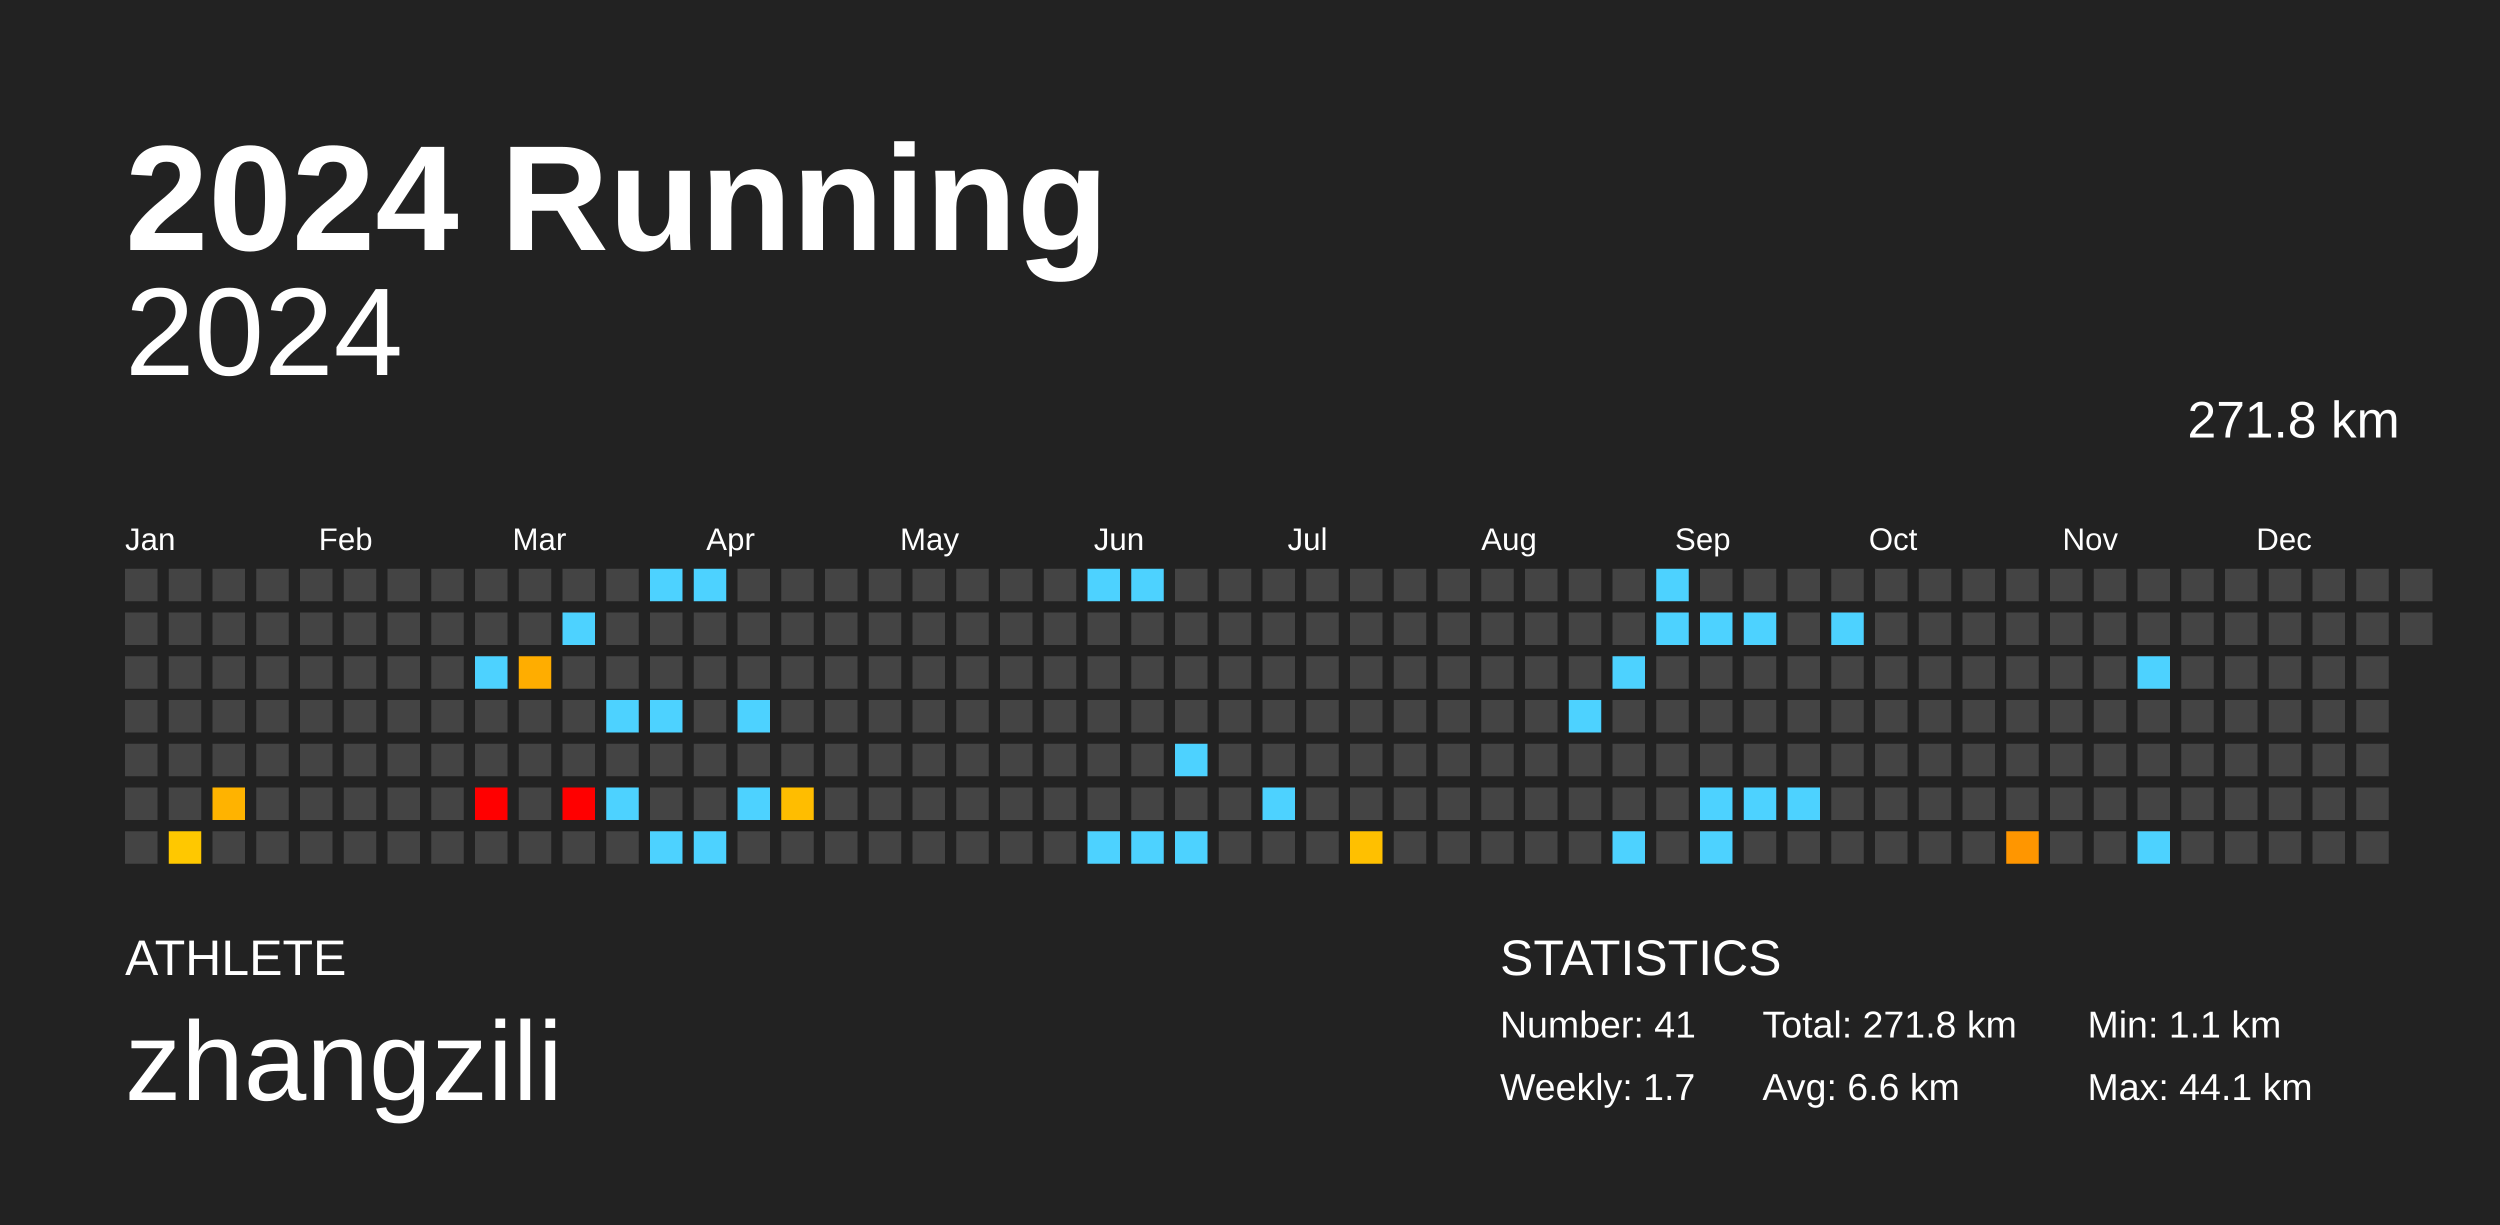
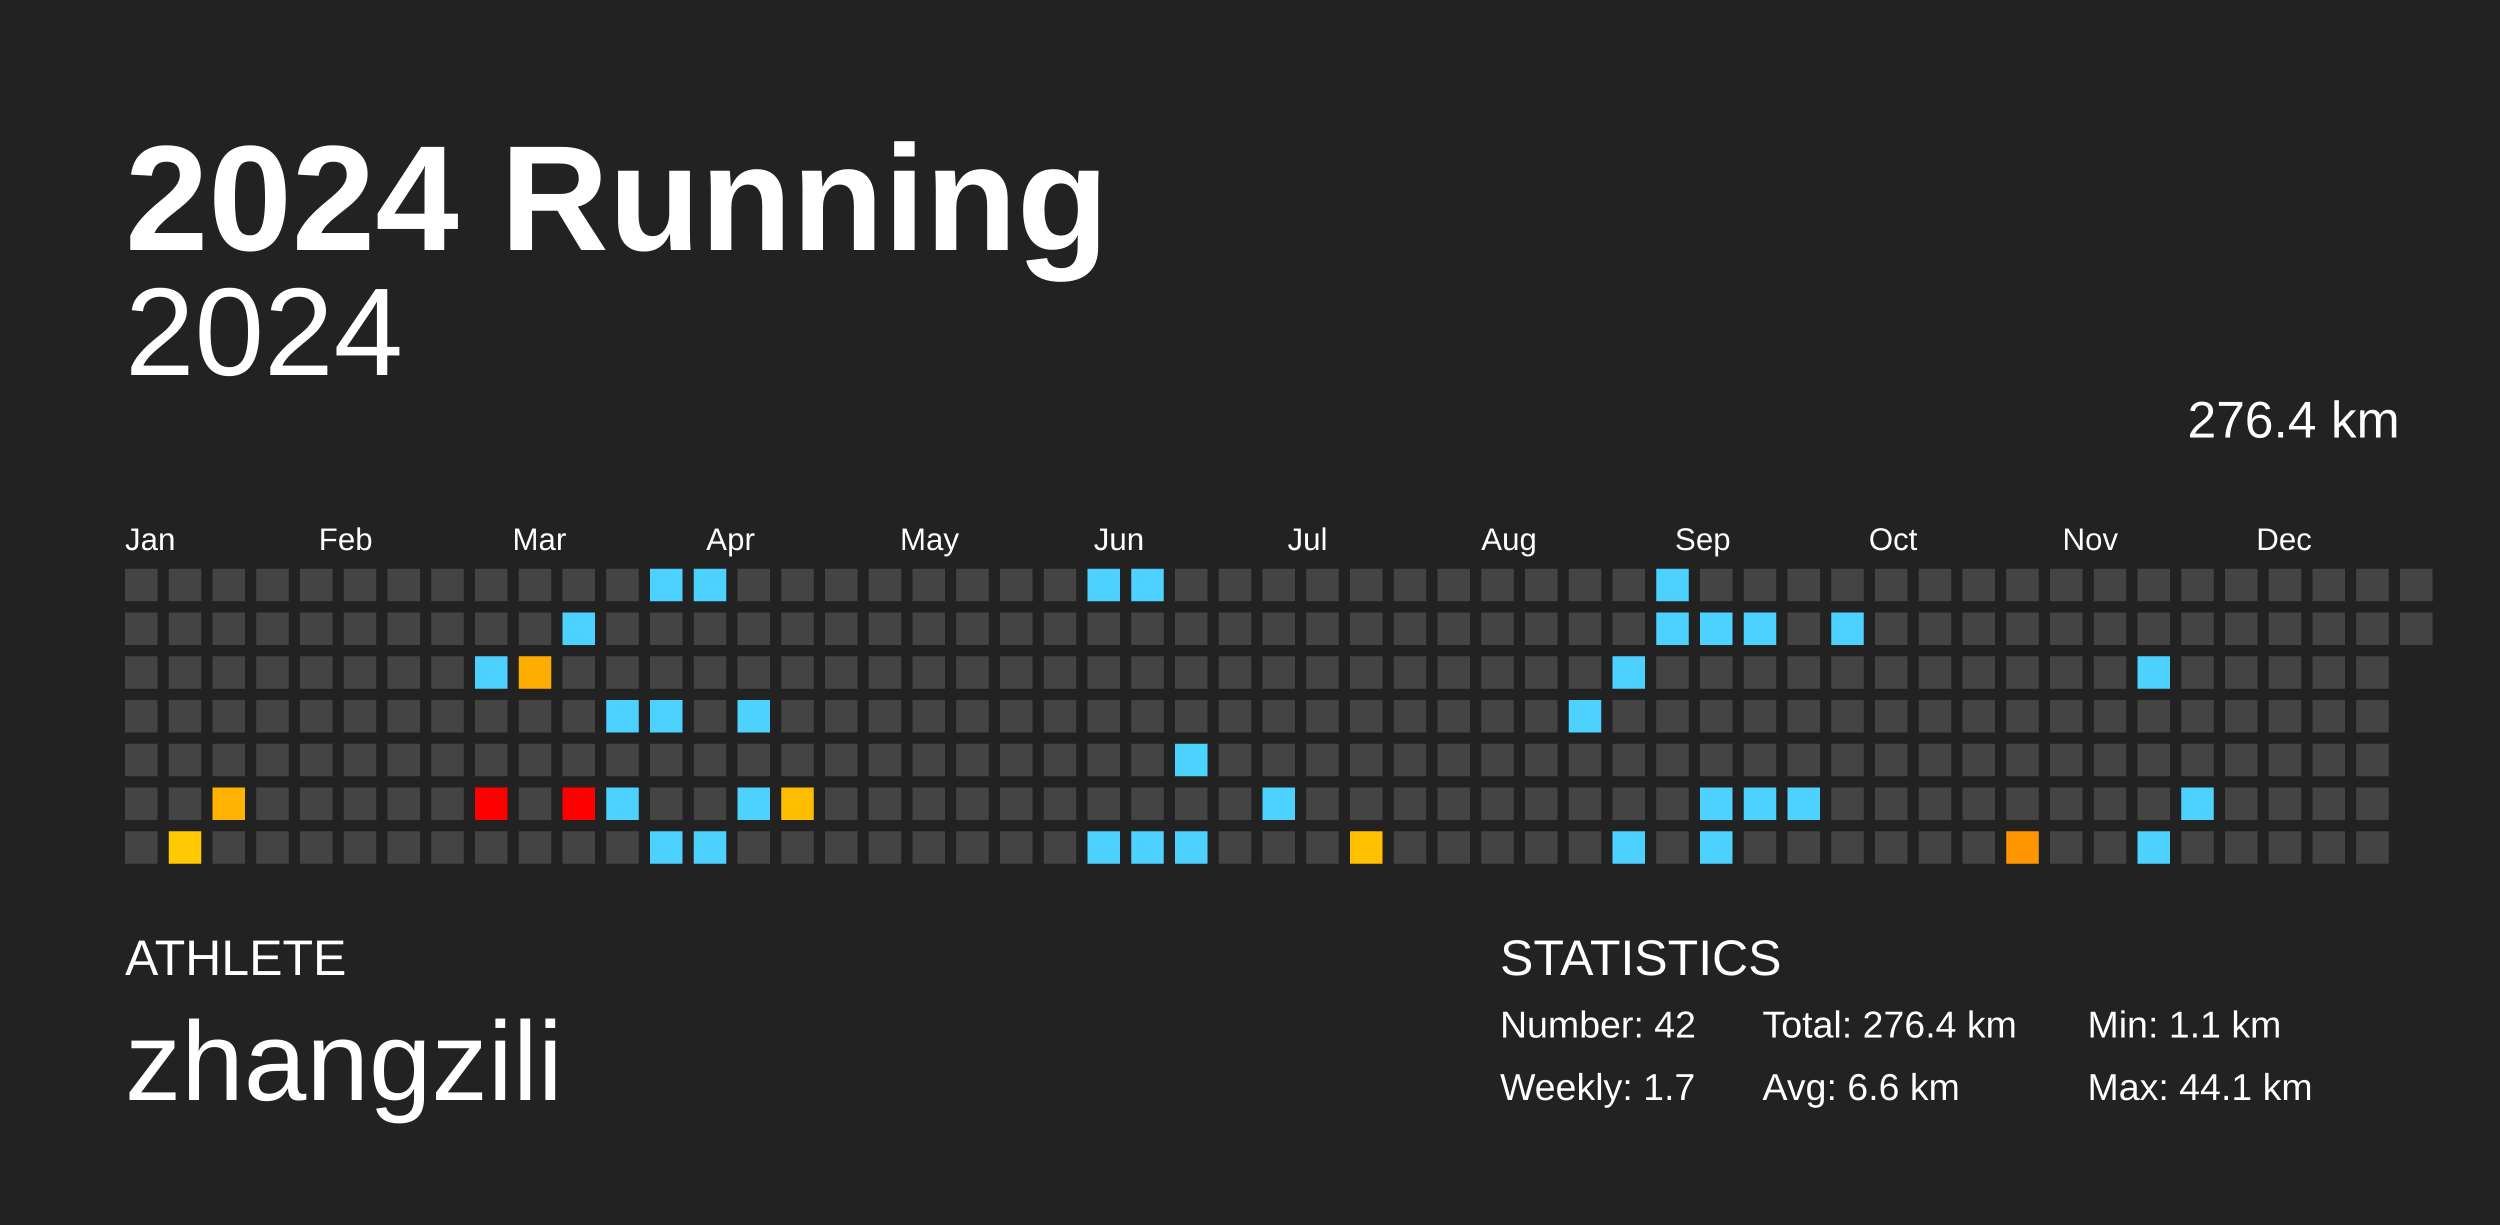
<svg xmlns="http://www.w3.org/2000/svg" baseProfile="full" height="98mm" version="1.1" viewBox="0,0,200,98" width="200mm">
  <defs />
  <rect fill="#222222" height="98" width="200" x="0" y="0" />
  <text fill="#FFFFFF" style="font-size:12px; font-family:Arial; font-weight:bold;" x="10" y="20">2024 Running</text>
  <text fill="#FFFFFF" style="font-size:4px; font-family:Arial" x="10" y="78">ATHLETE</text>
  <text fill="#FFFFFF" style="font-size:9px; font-family:Arial" x="10" y="88">zhangzili</text>
  <text fill="#FFFFFF" style="font-size:4px; font-family:Arial" x="120" y="78">STATISTICS</text>
-   <text fill="#FFFFFF" style="font-size:3px; font-family:Arial" x="120" y="83">Number: 41</text>
+   <text fill="#FFFFFF" style="font-size:3px; font-family:Arial" x="120" y="83">Number: 42</text>
  <text fill="#FFFFFF" style="font-size:3px; font-family:Arial" x="120" y="88">Weekly: 1.7</text>
-   <text fill="#FFFFFF" style="font-size:3px; font-family:Arial" x="141" y="83">Total: 271.8 km</text>
+   <text fill="#FFFFFF" style="font-size:3px; font-family:Arial" x="141" y="83">Total: 276.4 km</text>
  <text fill="#FFFFFF" style="font-size:3px; font-family:Arial" x="141" y="88">Avg: 6.6 km</text>
  <text fill="#FFFFFF" style="font-size:3px; font-family:Arial" x="167" y="83">Min: 1.1 km</text>
  <text fill="#FFFFFF" style="font-size:3px; font-family:Arial" x="167" y="88">Max: 44.1 km</text>
  <text alignment-baseline="hanging" fill="#FFFFFF" style="font-size:10.0px; font-family:Arial;" x="10" y="30">2024</text>
-   <text alignment-baseline="hanging" fill="#FFFFFF" style="font-size:4.125px; font-family:Arial;" x="175" y="35">271.8 km</text>
+   <text alignment-baseline="hanging" fill="#FFFFFF" style="font-size:4.125px; font-family:Arial;" x="175" y="35">276.4 km</text>
  <text fill="#FFFFFF" style="font-size:2.5px; font-family:Arial" x="10.0" y="44">Jan</text>
  <text fill="#FFFFFF" style="font-size:2.5px; font-family:Arial" x="25.5" y="44">Feb</text>
  <text fill="#FFFFFF" style="font-size:2.5px; font-family:Arial" x="41.0" y="44">Mar</text>
  <text fill="#FFFFFF" style="font-size:2.5px; font-family:Arial" x="56.5" y="44">Apr</text>
  <text fill="#FFFFFF" style="font-size:2.5px; font-family:Arial" x="72.0" y="44">May</text>
  <text fill="#FFFFFF" style="font-size:2.5px; font-family:Arial" x="87.5" y="44">Jun</text>
  <text fill="#FFFFFF" style="font-size:2.5px; font-family:Arial" x="103.0" y="44">Jul</text>
  <text fill="#FFFFFF" style="font-size:2.5px; font-family:Arial" x="118.5" y="44">Aug</text>
  <text fill="#FFFFFF" style="font-size:2.5px; font-family:Arial" x="134.0" y="44">Sep</text>
  <text fill="#FFFFFF" style="font-size:2.5px; font-family:Arial" x="149.5" y="44">Oct</text>
  <text fill="#FFFFFF" style="font-size:2.5px; font-family:Arial" x="165.0" y="44">Nov</text>
  <text fill="#FFFFFF" style="font-size:2.5px; font-family:Arial" x="180.5" y="44">Dec</text>
  <rect fill="#444444" height="2.6" width="2.6" x="10.0" y="45.5" />
  <rect fill="#444444" height="2.6" width="2.6" x="10.0" y="49.0" />
  <rect fill="#444444" height="2.6" width="2.6" x="10.0" y="52.5" />
  <rect fill="#444444" height="2.6" width="2.6" x="10.0" y="56.0" />
  <rect fill="#444444" height="2.6" width="2.6" x="10.0" y="59.5" />
  <rect fill="#444444" height="2.6" width="2.6" x="10.0" y="63.0" />
  <rect fill="#444444" height="2.6" width="2.6" x="10.0" y="66.5" />
  <rect fill="#444444" height="2.6" width="2.6" x="13.5" y="45.5" />
  <rect fill="#444444" height="2.6" width="2.6" x="13.5" y="49.0" />
  <rect fill="#444444" height="2.6" width="2.6" x="13.5" y="52.5" />
  <rect fill="#444444" height="2.6" width="2.6" x="13.5" y="56.0" />
  <rect fill="#444444" height="2.6" width="2.6" x="13.5" y="59.5" />
  <rect fill="#444444" height="2.6" width="2.6" x="13.5" y="63.0" />
  <rect fill="#ffc800" height="2.6" width="2.6" x="13.5" y="66.5" />
  <rect fill="#444444" height="2.6" width="2.6" x="17.0" y="45.5" />
  <rect fill="#444444" height="2.6" width="2.6" x="17.0" y="49.0" />
  <rect fill="#444444" height="2.6" width="2.6" x="17.0" y="52.5" />
  <rect fill="#444444" height="2.6" width="2.6" x="17.0" y="56.0" />
  <rect fill="#444444" height="2.6" width="2.6" x="17.0" y="59.5" />
  <rect fill="#ffb300" height="2.6" width="2.6" x="17.0" y="63.0" />
  <rect fill="#444444" height="2.6" width="2.6" x="17.0" y="66.5" />
  <rect fill="#444444" height="2.6" width="2.6" x="20.5" y="45.5" />
  <rect fill="#444444" height="2.6" width="2.6" x="20.5" y="49.0" />
  <rect fill="#444444" height="2.6" width="2.6" x="20.5" y="52.5" />
  <rect fill="#444444" height="2.6" width="2.6" x="20.5" y="56.0" />
  <rect fill="#444444" height="2.6" width="2.6" x="20.5" y="59.5" />
  <rect fill="#444444" height="2.6" width="2.6" x="20.5" y="63.0" />
  <rect fill="#444444" height="2.6" width="2.6" x="20.5" y="66.5" />
  <rect fill="#444444" height="2.6" width="2.6" x="24.0" y="45.5" />
  <rect fill="#444444" height="2.6" width="2.6" x="24.0" y="49.0" />
  <rect fill="#444444" height="2.6" width="2.6" x="24.0" y="52.5" />
  <rect fill="#444444" height="2.6" width="2.6" x="24.0" y="56.0" />
  <rect fill="#444444" height="2.6" width="2.6" x="24.0" y="59.5" />
  <rect fill="#444444" height="2.6" width="2.6" x="24.0" y="63.0" />
  <rect fill="#444444" height="2.6" width="2.6" x="24.0" y="66.5" />
  <rect fill="#444444" height="2.6" width="2.6" x="27.5" y="45.5" />
  <rect fill="#444444" height="2.6" width="2.6" x="27.5" y="49.0" />
  <rect fill="#444444" height="2.6" width="2.6" x="27.5" y="52.5" />
  <rect fill="#444444" height="2.6" width="2.6" x="27.5" y="56.0" />
  <rect fill="#444444" height="2.6" width="2.6" x="27.5" y="59.5" />
  <rect fill="#444444" height="2.6" width="2.6" x="27.5" y="63.0" />
  <rect fill="#444444" height="2.6" width="2.6" x="27.5" y="66.5" />
  <rect fill="#444444" height="2.6" width="2.6" x="31.0" y="45.5" />
  <rect fill="#444444" height="2.6" width="2.6" x="31.0" y="49.0" />
  <rect fill="#444444" height="2.6" width="2.6" x="31.0" y="52.5" />
  <rect fill="#444444" height="2.6" width="2.6" x="31.0" y="56.0" />
  <rect fill="#444444" height="2.6" width="2.6" x="31.0" y="59.5" />
  <rect fill="#444444" height="2.6" width="2.6" x="31.0" y="63.0" />
  <rect fill="#444444" height="2.6" width="2.6" x="31.0" y="66.5" />
  <rect fill="#444444" height="2.6" width="2.6" x="34.5" y="45.5" />
  <rect fill="#444444" height="2.6" width="2.6" x="34.5" y="49.0" />
  <rect fill="#444444" height="2.6" width="2.6" x="34.5" y="52.5" />
  <rect fill="#444444" height="2.6" width="2.6" x="34.5" y="56.0" />
  <rect fill="#444444" height="2.6" width="2.6" x="34.5" y="59.5" />
  <rect fill="#444444" height="2.6" width="2.6" x="34.5" y="63.0" />
  <rect fill="#444444" height="2.6" width="2.6" x="34.5" y="66.5" />
  <rect fill="#444444" height="2.6" width="2.6" x="38.0" y="45.5" />
  <rect fill="#444444" height="2.6" width="2.6" x="38.0" y="49.0" />
  <rect fill="#4dd2ff" height="2.6" width="2.6" x="38.0" y="52.5" />
  <rect fill="#444444" height="2.6" width="2.6" x="38.0" y="56.0" />
  <rect fill="#444444" height="2.6" width="2.6" x="38.0" y="59.5" />
  <rect fill="red" height="2.6" width="2.6" x="38.0" y="63.0" />
  <rect fill="#444444" height="2.6" width="2.6" x="38.0" y="66.5" />
  <rect fill="#444444" height="2.6" width="2.6" x="41.5" y="45.5" />
  <rect fill="#444444" height="2.6" width="2.6" x="41.5" y="49.0" />
  <rect fill="#ffad00" height="2.6" width="2.6" x="41.5" y="52.5" />
  <rect fill="#444444" height="2.6" width="2.6" x="41.5" y="56.0" />
  <rect fill="#444444" height="2.6" width="2.6" x="41.5" y="59.5" />
  <rect fill="#444444" height="2.6" width="2.6" x="41.5" y="63.0" />
  <rect fill="#444444" height="2.6" width="2.6" x="41.5" y="66.5" />
  <rect fill="#444444" height="2.6" width="2.6" x="45.0" y="45.5" />
  <rect fill="#4dd2ff" height="2.6" width="2.6" x="45.0" y="49.0" />
  <rect fill="#444444" height="2.6" width="2.6" x="45.0" y="52.5" />
  <rect fill="#444444" height="2.6" width="2.6" x="45.0" y="56.0" />
  <rect fill="#444444" height="2.6" width="2.6" x="45.0" y="59.5" />
  <rect fill="red" height="2.6" width="2.6" x="45.0" y="63.0" />
  <rect fill="#444444" height="2.6" width="2.6" x="45.0" y="66.5" />
  <rect fill="#444444" height="2.6" width="2.6" x="48.5" y="45.5" />
  <rect fill="#444444" height="2.6" width="2.6" x="48.5" y="49.0" />
  <rect fill="#444444" height="2.6" width="2.6" x="48.5" y="52.5" />
  <rect fill="#4dd2ff" height="2.6" width="2.6" x="48.5" y="56.0" />
  <rect fill="#444444" height="2.6" width="2.6" x="48.5" y="59.5" />
  <rect fill="#4dd2ff" height="2.6" width="2.6" x="48.5" y="63.0" />
  <rect fill="#444444" height="2.6" width="2.6" x="48.5" y="66.5" />
  <rect fill="#4dd2ff" height="2.6" width="2.6" x="52.0" y="45.5" />
  <rect fill="#444444" height="2.6" width="2.6" x="52.0" y="49.0" />
  <rect fill="#444444" height="2.6" width="2.6" x="52.0" y="52.5" />
  <rect fill="#4dd2ff" height="2.6" width="2.6" x="52.0" y="56.0" />
  <rect fill="#444444" height="2.6" width="2.6" x="52.0" y="59.5" />
  <rect fill="#444444" height="2.6" width="2.6" x="52.0" y="63.0" />
  <rect fill="#4dd2ff" height="2.6" width="2.6" x="52.0" y="66.5" />
  <rect fill="#4dd2ff" height="2.6" width="2.6" x="55.5" y="45.5" />
  <rect fill="#444444" height="2.6" width="2.6" x="55.5" y="49.0" />
  <rect fill="#444444" height="2.6" width="2.6" x="55.5" y="52.5" />
  <rect fill="#444444" height="2.6" width="2.6" x="55.5" y="56.0" />
  <rect fill="#444444" height="2.6" width="2.6" x="55.5" y="59.5" />
  <rect fill="#444444" height="2.6" width="2.6" x="55.5" y="63.0" />
  <rect fill="#4dd2ff" height="2.6" width="2.6" x="55.5" y="66.5" />
  <rect fill="#444444" height="2.6" width="2.6" x="59.0" y="45.5" />
  <rect fill="#444444" height="2.6" width="2.6" x="59.0" y="49.0" />
  <rect fill="#444444" height="2.6" width="2.6" x="59.0" y="52.5" />
  <rect fill="#4dd2ff" height="2.6" width="2.6" x="59.0" y="56.0" />
  <rect fill="#444444" height="2.6" width="2.6" x="59.0" y="59.5" />
  <rect fill="#4dd2ff" height="2.6" width="2.6" x="59.0" y="63.0" />
  <rect fill="#444444" height="2.6" width="2.6" x="59.0" y="66.5" />
  <rect fill="#444444" height="2.6" width="2.6" x="62.5" y="45.5" />
  <rect fill="#444444" height="2.6" width="2.6" x="62.5" y="49.0" />
  <rect fill="#444444" height="2.6" width="2.6" x="62.5" y="52.5" />
  <rect fill="#444444" height="2.6" width="2.6" x="62.5" y="56.0" />
  <rect fill="#444444" height="2.6" width="2.6" x="62.5" y="59.5" />
  <rect fill="#ffbd00" height="2.6" width="2.6" x="62.5" y="63.0" />
  <rect fill="#444444" height="2.6" width="2.6" x="62.5" y="66.5" />
  <rect fill="#444444" height="2.6" width="2.6" x="66.0" y="45.5" />
  <rect fill="#444444" height="2.6" width="2.6" x="66.0" y="49.0" />
  <rect fill="#444444" height="2.6" width="2.6" x="66.0" y="52.5" />
  <rect fill="#444444" height="2.6" width="2.6" x="66.0" y="56.0" />
  <rect fill="#444444" height="2.6" width="2.6" x="66.0" y="59.5" />
  <rect fill="#444444" height="2.6" width="2.6" x="66.0" y="63.0" />
  <rect fill="#444444" height="2.6" width="2.6" x="66.0" y="66.5" />
  <rect fill="#444444" height="2.6" width="2.6" x="69.5" y="45.5" />
  <rect fill="#444444" height="2.6" width="2.6" x="69.5" y="49.0" />
  <rect fill="#444444" height="2.6" width="2.6" x="69.5" y="52.5" />
  <rect fill="#444444" height="2.6" width="2.6" x="69.5" y="56.0" />
  <rect fill="#444444" height="2.6" width="2.6" x="69.5" y="59.5" />
  <rect fill="#444444" height="2.6" width="2.6" x="69.5" y="63.0" />
  <rect fill="#444444" height="2.6" width="2.6" x="69.5" y="66.5" />
  <rect fill="#444444" height="2.6" width="2.6" x="73.0" y="45.5" />
  <rect fill="#444444" height="2.6" width="2.6" x="73.0" y="49.0" />
  <rect fill="#444444" height="2.6" width="2.6" x="73.0" y="52.5" />
  <rect fill="#444444" height="2.6" width="2.6" x="73.0" y="56.0" />
  <rect fill="#444444" height="2.6" width="2.6" x="73.0" y="59.5" />
  <rect fill="#444444" height="2.6" width="2.6" x="73.0" y="63.0" />
  <rect fill="#444444" height="2.6" width="2.6" x="73.0" y="66.5" />
  <rect fill="#444444" height="2.6" width="2.6" x="76.5" y="45.5" />
  <rect fill="#444444" height="2.6" width="2.6" x="76.5" y="49.0" />
  <rect fill="#444444" height="2.6" width="2.6" x="76.5" y="52.5" />
  <rect fill="#444444" height="2.6" width="2.6" x="76.5" y="56.0" />
  <rect fill="#444444" height="2.6" width="2.6" x="76.5" y="59.5" />
  <rect fill="#444444" height="2.6" width="2.6" x="76.5" y="63.0" />
  <rect fill="#444444" height="2.6" width="2.6" x="76.5" y="66.5" />
  <rect fill="#444444" height="2.6" width="2.6" x="80.0" y="45.5" />
  <rect fill="#444444" height="2.6" width="2.6" x="80.0" y="49.0" />
  <rect fill="#444444" height="2.6" width="2.6" x="80.0" y="52.5" />
  <rect fill="#444444" height="2.6" width="2.6" x="80.0" y="56.0" />
  <rect fill="#444444" height="2.6" width="2.6" x="80.0" y="59.5" />
  <rect fill="#444444" height="2.6" width="2.6" x="80.0" y="63.0" />
  <rect fill="#444444" height="2.6" width="2.6" x="80.0" y="66.5" />
  <rect fill="#444444" height="2.6" width="2.6" x="83.5" y="45.5" />
  <rect fill="#444444" height="2.6" width="2.6" x="83.5" y="49.0" />
  <rect fill="#444444" height="2.6" width="2.6" x="83.5" y="52.5" />
  <rect fill="#444444" height="2.6" width="2.6" x="83.5" y="56.0" />
  <rect fill="#444444" height="2.6" width="2.6" x="83.5" y="59.5" />
  <rect fill="#444444" height="2.6" width="2.6" x="83.5" y="63.0" />
  <rect fill="#444444" height="2.6" width="2.6" x="83.5" y="66.5" />
  <rect fill="#4dd2ff" height="2.6" width="2.6" x="87.0" y="45.5" />
  <rect fill="#444444" height="2.6" width="2.6" x="87.0" y="49.0" />
  <rect fill="#444444" height="2.6" width="2.6" x="87.0" y="52.5" />
  <rect fill="#444444" height="2.6" width="2.6" x="87.0" y="56.0" />
  <rect fill="#444444" height="2.6" width="2.6" x="87.0" y="59.5" />
  <rect fill="#444444" height="2.6" width="2.6" x="87.0" y="63.0" />
  <rect fill="#4dd2ff" height="2.6" width="2.6" x="87.0" y="66.5" />
  <rect fill="#4dd2ff" height="2.6" width="2.6" x="90.5" y="45.5" />
  <rect fill="#444444" height="2.6" width="2.6" x="90.5" y="49.0" />
  <rect fill="#444444" height="2.6" width="2.6" x="90.5" y="52.5" />
  <rect fill="#444444" height="2.6" width="2.6" x="90.5" y="56.0" />
  <rect fill="#444444" height="2.6" width="2.6" x="90.5" y="59.5" />
  <rect fill="#444444" height="2.6" width="2.6" x="90.5" y="63.0" />
  <rect fill="#4dd2ff" height="2.6" width="2.6" x="90.5" y="66.5" />
  <rect fill="#444444" height="2.6" width="2.6" x="94.0" y="45.5" />
  <rect fill="#444444" height="2.6" width="2.6" x="94.0" y="49.0" />
  <rect fill="#444444" height="2.6" width="2.6" x="94.0" y="52.5" />
  <rect fill="#444444" height="2.6" width="2.6" x="94.0" y="56.0" />
  <rect fill="#4dd2ff" height="2.6" width="2.6" x="94.0" y="59.5" />
  <rect fill="#444444" height="2.6" width="2.6" x="94.0" y="63.0" />
  <rect fill="#4dd2ff" height="2.6" width="2.6" x="94.0" y="66.5" />
  <rect fill="#444444" height="2.6" width="2.6" x="97.5" y="45.5" />
  <rect fill="#444444" height="2.6" width="2.6" x="97.5" y="49.0" />
  <rect fill="#444444" height="2.6" width="2.6" x="97.5" y="52.5" />
  <rect fill="#444444" height="2.6" width="2.6" x="97.5" y="56.0" />
  <rect fill="#444444" height="2.6" width="2.6" x="97.5" y="59.5" />
  <rect fill="#444444" height="2.6" width="2.6" x="97.5" y="63.0" />
  <rect fill="#444444" height="2.6" width="2.6" x="97.5" y="66.5" />
  <rect fill="#444444" height="2.6" width="2.6" x="101.0" y="45.5" />
  <rect fill="#444444" height="2.6" width="2.6" x="101.0" y="49.0" />
  <rect fill="#444444" height="2.6" width="2.6" x="101.0" y="52.5" />
  <rect fill="#444444" height="2.6" width="2.6" x="101.0" y="56.0" />
  <rect fill="#444444" height="2.6" width="2.6" x="101.0" y="59.5" />
  <rect fill="#4dd2ff" height="2.6" width="2.6" x="101.0" y="63.0" />
  <rect fill="#444444" height="2.6" width="2.6" x="101.0" y="66.5" />
  <rect fill="#444444" height="2.6" width="2.6" x="104.5" y="45.5" />
  <rect fill="#444444" height="2.6" width="2.6" x="104.5" y="49.0" />
  <rect fill="#444444" height="2.6" width="2.6" x="104.5" y="52.5" />
  <rect fill="#444444" height="2.6" width="2.6" x="104.5" y="56.0" />
  <rect fill="#444444" height="2.6" width="2.6" x="104.5" y="59.5" />
  <rect fill="#444444" height="2.6" width="2.6" x="104.5" y="63.0" />
  <rect fill="#444444" height="2.6" width="2.6" x="104.5" y="66.5" />
  <rect fill="#444444" height="2.6" width="2.6" x="108.0" y="45.5" />
  <rect fill="#444444" height="2.6" width="2.6" x="108.0" y="49.0" />
  <rect fill="#444444" height="2.6" width="2.6" x="108.0" y="52.5" />
  <rect fill="#444444" height="2.6" width="2.6" x="108.0" y="56.0" />
  <rect fill="#444444" height="2.6" width="2.6" x="108.0" y="59.5" />
  <rect fill="#444444" height="2.6" width="2.6" x="108.0" y="63.0" />
  <rect fill="#ffc000" height="2.6" width="2.6" x="108.0" y="66.5" />
  <rect fill="#444444" height="2.6" width="2.6" x="111.5" y="45.5" />
  <rect fill="#444444" height="2.6" width="2.6" x="111.5" y="49.0" />
  <rect fill="#444444" height="2.6" width="2.6" x="111.5" y="52.5" />
  <rect fill="#444444" height="2.6" width="2.6" x="111.5" y="56.0" />
  <rect fill="#444444" height="2.6" width="2.6" x="111.5" y="59.5" />
  <rect fill="#444444" height="2.6" width="2.6" x="111.5" y="63.0" />
  <rect fill="#444444" height="2.6" width="2.6" x="111.5" y="66.5" />
  <rect fill="#444444" height="2.6" width="2.6" x="115.0" y="45.5" />
  <rect fill="#444444" height="2.6" width="2.6" x="115.0" y="49.0" />
  <rect fill="#444444" height="2.6" width="2.6" x="115.0" y="52.5" />
  <rect fill="#444444" height="2.6" width="2.6" x="115.0" y="56.0" />
  <rect fill="#444444" height="2.6" width="2.6" x="115.0" y="59.5" />
  <rect fill="#444444" height="2.6" width="2.6" x="115.0" y="63.0" />
  <rect fill="#444444" height="2.6" width="2.6" x="115.0" y="66.5" />
  <rect fill="#444444" height="2.6" width="2.6" x="118.5" y="45.5" />
  <rect fill="#444444" height="2.6" width="2.6" x="118.5" y="49.0" />
  <rect fill="#444444" height="2.6" width="2.6" x="118.5" y="52.5" />
  <rect fill="#444444" height="2.6" width="2.6" x="118.5" y="56.0" />
  <rect fill="#444444" height="2.6" width="2.6" x="118.5" y="59.5" />
  <rect fill="#444444" height="2.6" width="2.6" x="118.5" y="63.0" />
  <rect fill="#444444" height="2.6" width="2.6" x="118.5" y="66.5" />
  <rect fill="#444444" height="2.6" width="2.6" x="122.0" y="45.5" />
  <rect fill="#444444" height="2.6" width="2.6" x="122.0" y="49.0" />
  <rect fill="#444444" height="2.6" width="2.6" x="122.0" y="52.5" />
  <rect fill="#444444" height="2.6" width="2.6" x="122.0" y="56.0" />
  <rect fill="#444444" height="2.6" width="2.6" x="122.0" y="59.5" />
  <rect fill="#444444" height="2.6" width="2.6" x="122.0" y="63.0" />
  <rect fill="#444444" height="2.6" width="2.6" x="122.0" y="66.5" />
  <rect fill="#444444" height="2.6" width="2.6" x="125.5" y="45.5" />
  <rect fill="#444444" height="2.6" width="2.6" x="125.5" y="49.0" />
  <rect fill="#444444" height="2.6" width="2.6" x="125.5" y="52.5" />
  <rect fill="#4dd2ff" height="2.6" width="2.6" x="125.5" y="56.0" />
  <rect fill="#444444" height="2.6" width="2.6" x="125.5" y="59.5" />
  <rect fill="#444444" height="2.6" width="2.6" x="125.5" y="63.0" />
  <rect fill="#444444" height="2.6" width="2.6" x="125.5" y="66.5" />
  <rect fill="#444444" height="2.6" width="2.6" x="129.0" y="45.5" />
  <rect fill="#444444" height="2.6" width="2.6" x="129.0" y="49.0" />
  <rect fill="#4dd2ff" height="2.6" width="2.6" x="129.0" y="52.5" />
  <rect fill="#444444" height="2.6" width="2.6" x="129.0" y="56.0" />
  <rect fill="#444444" height="2.6" width="2.6" x="129.0" y="59.5" />
  <rect fill="#444444" height="2.6" width="2.6" x="129.0" y="63.0" />
  <rect fill="#4dd2ff" height="2.6" width="2.6" x="129.0" y="66.5" />
  <rect fill="#4dd2ff" height="2.6" width="2.6" x="132.5" y="45.5" />
  <rect fill="#4dd2ff" height="2.6" width="2.6" x="132.5" y="49.0" />
  <rect fill="#444444" height="2.6" width="2.6" x="132.5" y="52.5" />
  <rect fill="#444444" height="2.6" width="2.6" x="132.5" y="56.0" />
  <rect fill="#444444" height="2.6" width="2.6" x="132.5" y="59.5" />
  <rect fill="#444444" height="2.6" width="2.6" x="132.5" y="63.0" />
  <rect fill="#444444" height="2.6" width="2.6" x="132.5" y="66.5" />
  <rect fill="#444444" height="2.6" width="2.6" x="136.0" y="45.5" />
  <rect fill="#4dd2ff" height="2.6" width="2.6" x="136.0" y="49.0" />
  <rect fill="#444444" height="2.6" width="2.6" x="136.0" y="52.5" />
  <rect fill="#444444" height="2.6" width="2.6" x="136.0" y="56.0" />
  <rect fill="#444444" height="2.6" width="2.6" x="136.0" y="59.5" />
  <rect fill="#4dd2ff" height="2.6" width="2.6" x="136.0" y="63.0" />
  <rect fill="#4dd2ff" height="2.6" width="2.6" x="136.0" y="66.5" />
  <rect fill="#444444" height="2.6" width="2.6" x="139.5" y="45.5" />
  <rect fill="#4dd2ff" height="2.6" width="2.6" x="139.5" y="49.0" />
  <rect fill="#444444" height="2.6" width="2.6" x="139.5" y="52.5" />
  <rect fill="#444444" height="2.6" width="2.6" x="139.5" y="56.0" />
  <rect fill="#444444" height="2.6" width="2.6" x="139.5" y="59.5" />
  <rect fill="#4dd2ff" height="2.6" width="2.6" x="139.5" y="63.0" />
  <rect fill="#444444" height="2.6" width="2.6" x="139.5" y="66.5" />
  <rect fill="#444444" height="2.6" width="2.6" x="143.0" y="45.5" />
  <rect fill="#444444" height="2.6" width="2.6" x="143.0" y="49.0" />
  <rect fill="#444444" height="2.6" width="2.6" x="143.0" y="52.5" />
  <rect fill="#444444" height="2.6" width="2.6" x="143.0" y="56.0" />
  <rect fill="#444444" height="2.6" width="2.6" x="143.0" y="59.5" />
  <rect fill="#4dd2ff" height="2.6" width="2.6" x="143.0" y="63.0" />
  <rect fill="#444444" height="2.6" width="2.6" x="143.0" y="66.5" />
  <rect fill="#444444" height="2.6" width="2.6" x="146.5" y="45.5" />
  <rect fill="#4dd2ff" height="2.6" width="2.6" x="146.5" y="49.0" />
  <rect fill="#444444" height="2.6" width="2.6" x="146.5" y="52.5" />
  <rect fill="#444444" height="2.6" width="2.6" x="146.5" y="56.0" />
  <rect fill="#444444" height="2.6" width="2.6" x="146.5" y="59.5" />
  <rect fill="#444444" height="2.6" width="2.6" x="146.5" y="63.0" />
  <rect fill="#444444" height="2.6" width="2.6" x="146.5" y="66.5" />
  <rect fill="#444444" height="2.6" width="2.6" x="150.0" y="45.5" />
  <rect fill="#444444" height="2.6" width="2.6" x="150.0" y="49.0" />
  <rect fill="#444444" height="2.6" width="2.6" x="150.0" y="52.5" />
  <rect fill="#444444" height="2.6" width="2.6" x="150.0" y="56.0" />
  <rect fill="#444444" height="2.6" width="2.6" x="150.0" y="59.5" />
  <rect fill="#444444" height="2.6" width="2.6" x="150.0" y="63.0" />
  <rect fill="#444444" height="2.6" width="2.6" x="150.0" y="66.5" />
  <rect fill="#444444" height="2.6" width="2.6" x="153.5" y="45.5" />
  <rect fill="#444444" height="2.6" width="2.6" x="153.5" y="49.0" />
  <rect fill="#444444" height="2.6" width="2.6" x="153.5" y="52.5" />
  <rect fill="#444444" height="2.6" width="2.6" x="153.5" y="56.0" />
  <rect fill="#444444" height="2.6" width="2.6" x="153.5" y="59.5" />
  <rect fill="#444444" height="2.6" width="2.6" x="153.5" y="63.0" />
  <rect fill="#444444" height="2.6" width="2.6" x="153.5" y="66.5" />
  <rect fill="#444444" height="2.6" width="2.6" x="157.0" y="45.5" />
  <rect fill="#444444" height="2.6" width="2.6" x="157.0" y="49.0" />
  <rect fill="#444444" height="2.6" width="2.6" x="157.0" y="52.5" />
  <rect fill="#444444" height="2.6" width="2.6" x="157.0" y="56.0" />
  <rect fill="#444444" height="2.6" width="2.6" x="157.0" y="59.5" />
  <rect fill="#444444" height="2.6" width="2.6" x="157.0" y="63.0" />
  <rect fill="#444444" height="2.6" width="2.6" x="157.0" y="66.5" />
  <rect fill="#444444" height="2.6" width="2.6" x="160.5" y="45.5" />
  <rect fill="#444444" height="2.6" width="2.6" x="160.5" y="49.0" />
  <rect fill="#444444" height="2.6" width="2.6" x="160.5" y="52.5" />
  <rect fill="#444444" height="2.6" width="2.6" x="160.5" y="56.0" />
  <rect fill="#444444" height="2.6" width="2.6" x="160.5" y="59.5" />
  <rect fill="#444444" height="2.6" width="2.6" x="160.5" y="63.0" />
  <rect fill="#ff9600" height="2.6" width="2.6" x="160.5" y="66.5" />
  <rect fill="#444444" height="2.6" width="2.6" x="164.0" y="45.5" />
  <rect fill="#444444" height="2.6" width="2.6" x="164.0" y="49.0" />
  <rect fill="#444444" height="2.6" width="2.6" x="164.0" y="52.5" />
  <rect fill="#444444" height="2.6" width="2.6" x="164.0" y="56.0" />
  <rect fill="#444444" height="2.6" width="2.6" x="164.0" y="59.5" />
  <rect fill="#444444" height="2.6" width="2.6" x="164.0" y="63.0" />
  <rect fill="#444444" height="2.6" width="2.6" x="164.0" y="66.5" />
  <rect fill="#444444" height="2.6" width="2.6" x="167.5" y="45.5" />
  <rect fill="#444444" height="2.6" width="2.6" x="167.5" y="49.0" />
  <rect fill="#444444" height="2.6" width="2.6" x="167.5" y="52.5" />
  <rect fill="#444444" height="2.6" width="2.6" x="167.5" y="56.0" />
  <rect fill="#444444" height="2.6" width="2.6" x="167.5" y="59.5" />
  <rect fill="#444444" height="2.6" width="2.6" x="167.5" y="63.0" />
  <rect fill="#444444" height="2.6" width="2.6" x="167.5" y="66.5" />
  <rect fill="#444444" height="2.6" width="2.6" x="171.0" y="45.5" />
  <rect fill="#444444" height="2.6" width="2.6" x="171.0" y="49.0" />
  <rect fill="#4dd2ff" height="2.6" width="2.6" x="171.0" y="52.5" />
  <rect fill="#444444" height="2.6" width="2.6" x="171.0" y="56.0" />
  <rect fill="#444444" height="2.6" width="2.6" x="171.0" y="59.5" />
  <rect fill="#444444" height="2.6" width="2.6" x="171.0" y="63.0" />
  <rect fill="#4dd2ff" height="2.6" width="2.6" x="171.0" y="66.5" />
  <rect fill="#444444" height="2.6" width="2.6" x="174.5" y="45.5" />
  <rect fill="#444444" height="2.6" width="2.6" x="174.5" y="49.0" />
  <rect fill="#444444" height="2.6" width="2.6" x="174.5" y="52.5" />
  <rect fill="#444444" height="2.6" width="2.6" x="174.5" y="56.0" />
  <rect fill="#444444" height="2.6" width="2.6" x="174.5" y="59.5" />
-   <rect fill="#444444" height="2.6" width="2.6" x="174.5" y="63.0" />
+   <rect fill="#4dd2ff" height="2.6" width="2.6" x="174.5" y="63.0" />
  <rect fill="#444444" height="2.6" width="2.6" x="174.5" y="66.5" />
  <rect fill="#444444" height="2.6" width="2.6" x="178.0" y="45.5" />
  <rect fill="#444444" height="2.6" width="2.6" x="178.0" y="49.0" />
  <rect fill="#444444" height="2.6" width="2.6" x="178.0" y="52.5" />
  <rect fill="#444444" height="2.6" width="2.6" x="178.0" y="56.0" />
  <rect fill="#444444" height="2.6" width="2.6" x="178.0" y="59.5" />
  <rect fill="#444444" height="2.6" width="2.6" x="178.0" y="63.0" />
  <rect fill="#444444" height="2.6" width="2.6" x="178.0" y="66.5" />
  <rect fill="#444444" height="2.6" width="2.6" x="181.5" y="45.5" />
  <rect fill="#444444" height="2.6" width="2.6" x="181.5" y="49.0" />
  <rect fill="#444444" height="2.6" width="2.6" x="181.5" y="52.5" />
  <rect fill="#444444" height="2.6" width="2.6" x="181.5" y="56.0" />
  <rect fill="#444444" height="2.6" width="2.6" x="181.5" y="59.5" />
  <rect fill="#444444" height="2.6" width="2.6" x="181.5" y="63.0" />
  <rect fill="#444444" height="2.6" width="2.6" x="181.5" y="66.5" />
  <rect fill="#444444" height="2.6" width="2.6" x="185.0" y="45.5" />
  <rect fill="#444444" height="2.6" width="2.6" x="185.0" y="49.0" />
  <rect fill="#444444" height="2.6" width="2.6" x="185.0" y="52.5" />
  <rect fill="#444444" height="2.6" width="2.6" x="185.0" y="56.0" />
  <rect fill="#444444" height="2.6" width="2.6" x="185.0" y="59.5" />
  <rect fill="#444444" height="2.6" width="2.6" x="185.0" y="63.0" />
  <rect fill="#444444" height="2.6" width="2.6" x="185.0" y="66.5" />
  <rect fill="#444444" height="2.6" width="2.6" x="188.5" y="45.5" />
  <rect fill="#444444" height="2.6" width="2.6" x="188.5" y="49.0" />
  <rect fill="#444444" height="2.6" width="2.6" x="188.5" y="52.5" />
  <rect fill="#444444" height="2.6" width="2.6" x="188.5" y="56.0" />
  <rect fill="#444444" height="2.6" width="2.6" x="188.5" y="59.5" />
  <rect fill="#444444" height="2.6" width="2.6" x="188.5" y="63.0" />
  <rect fill="#444444" height="2.6" width="2.6" x="188.5" y="66.5" />
  <rect fill="#444444" height="2.6" width="2.6" x="192.0" y="45.5" />
  <rect fill="#444444" height="2.6" width="2.6" x="192.0" y="49.0" />
</svg>
